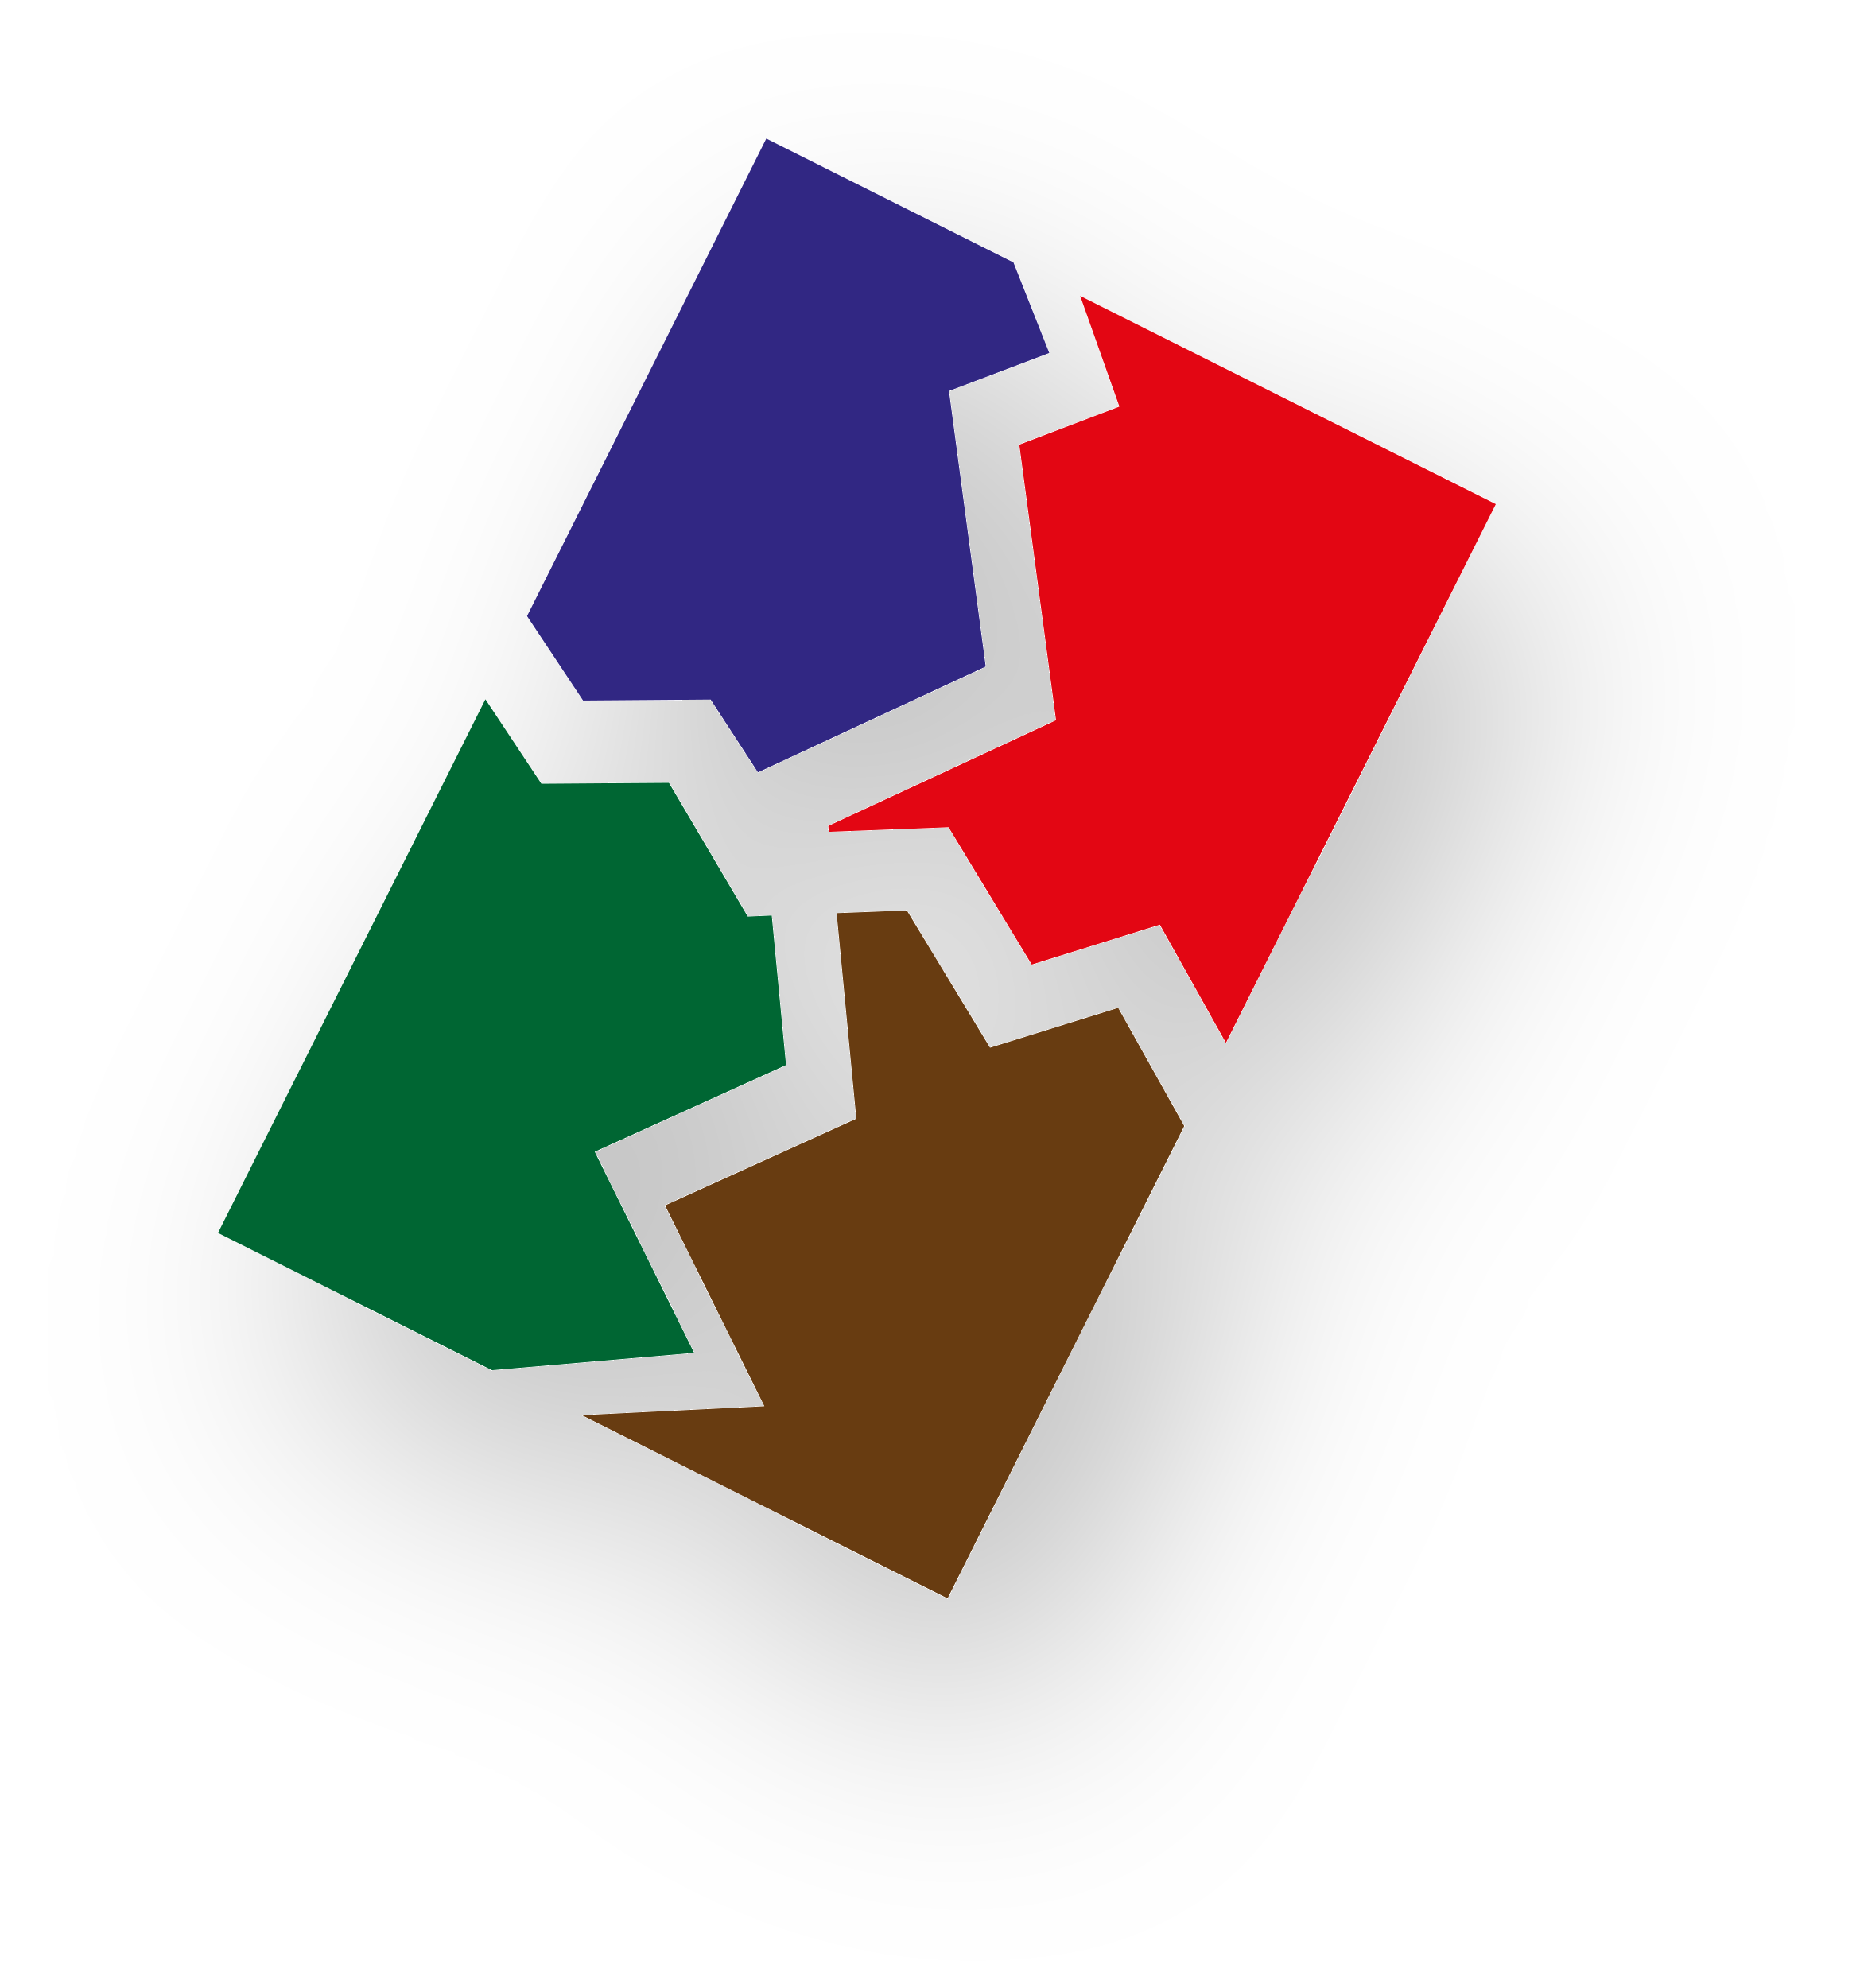
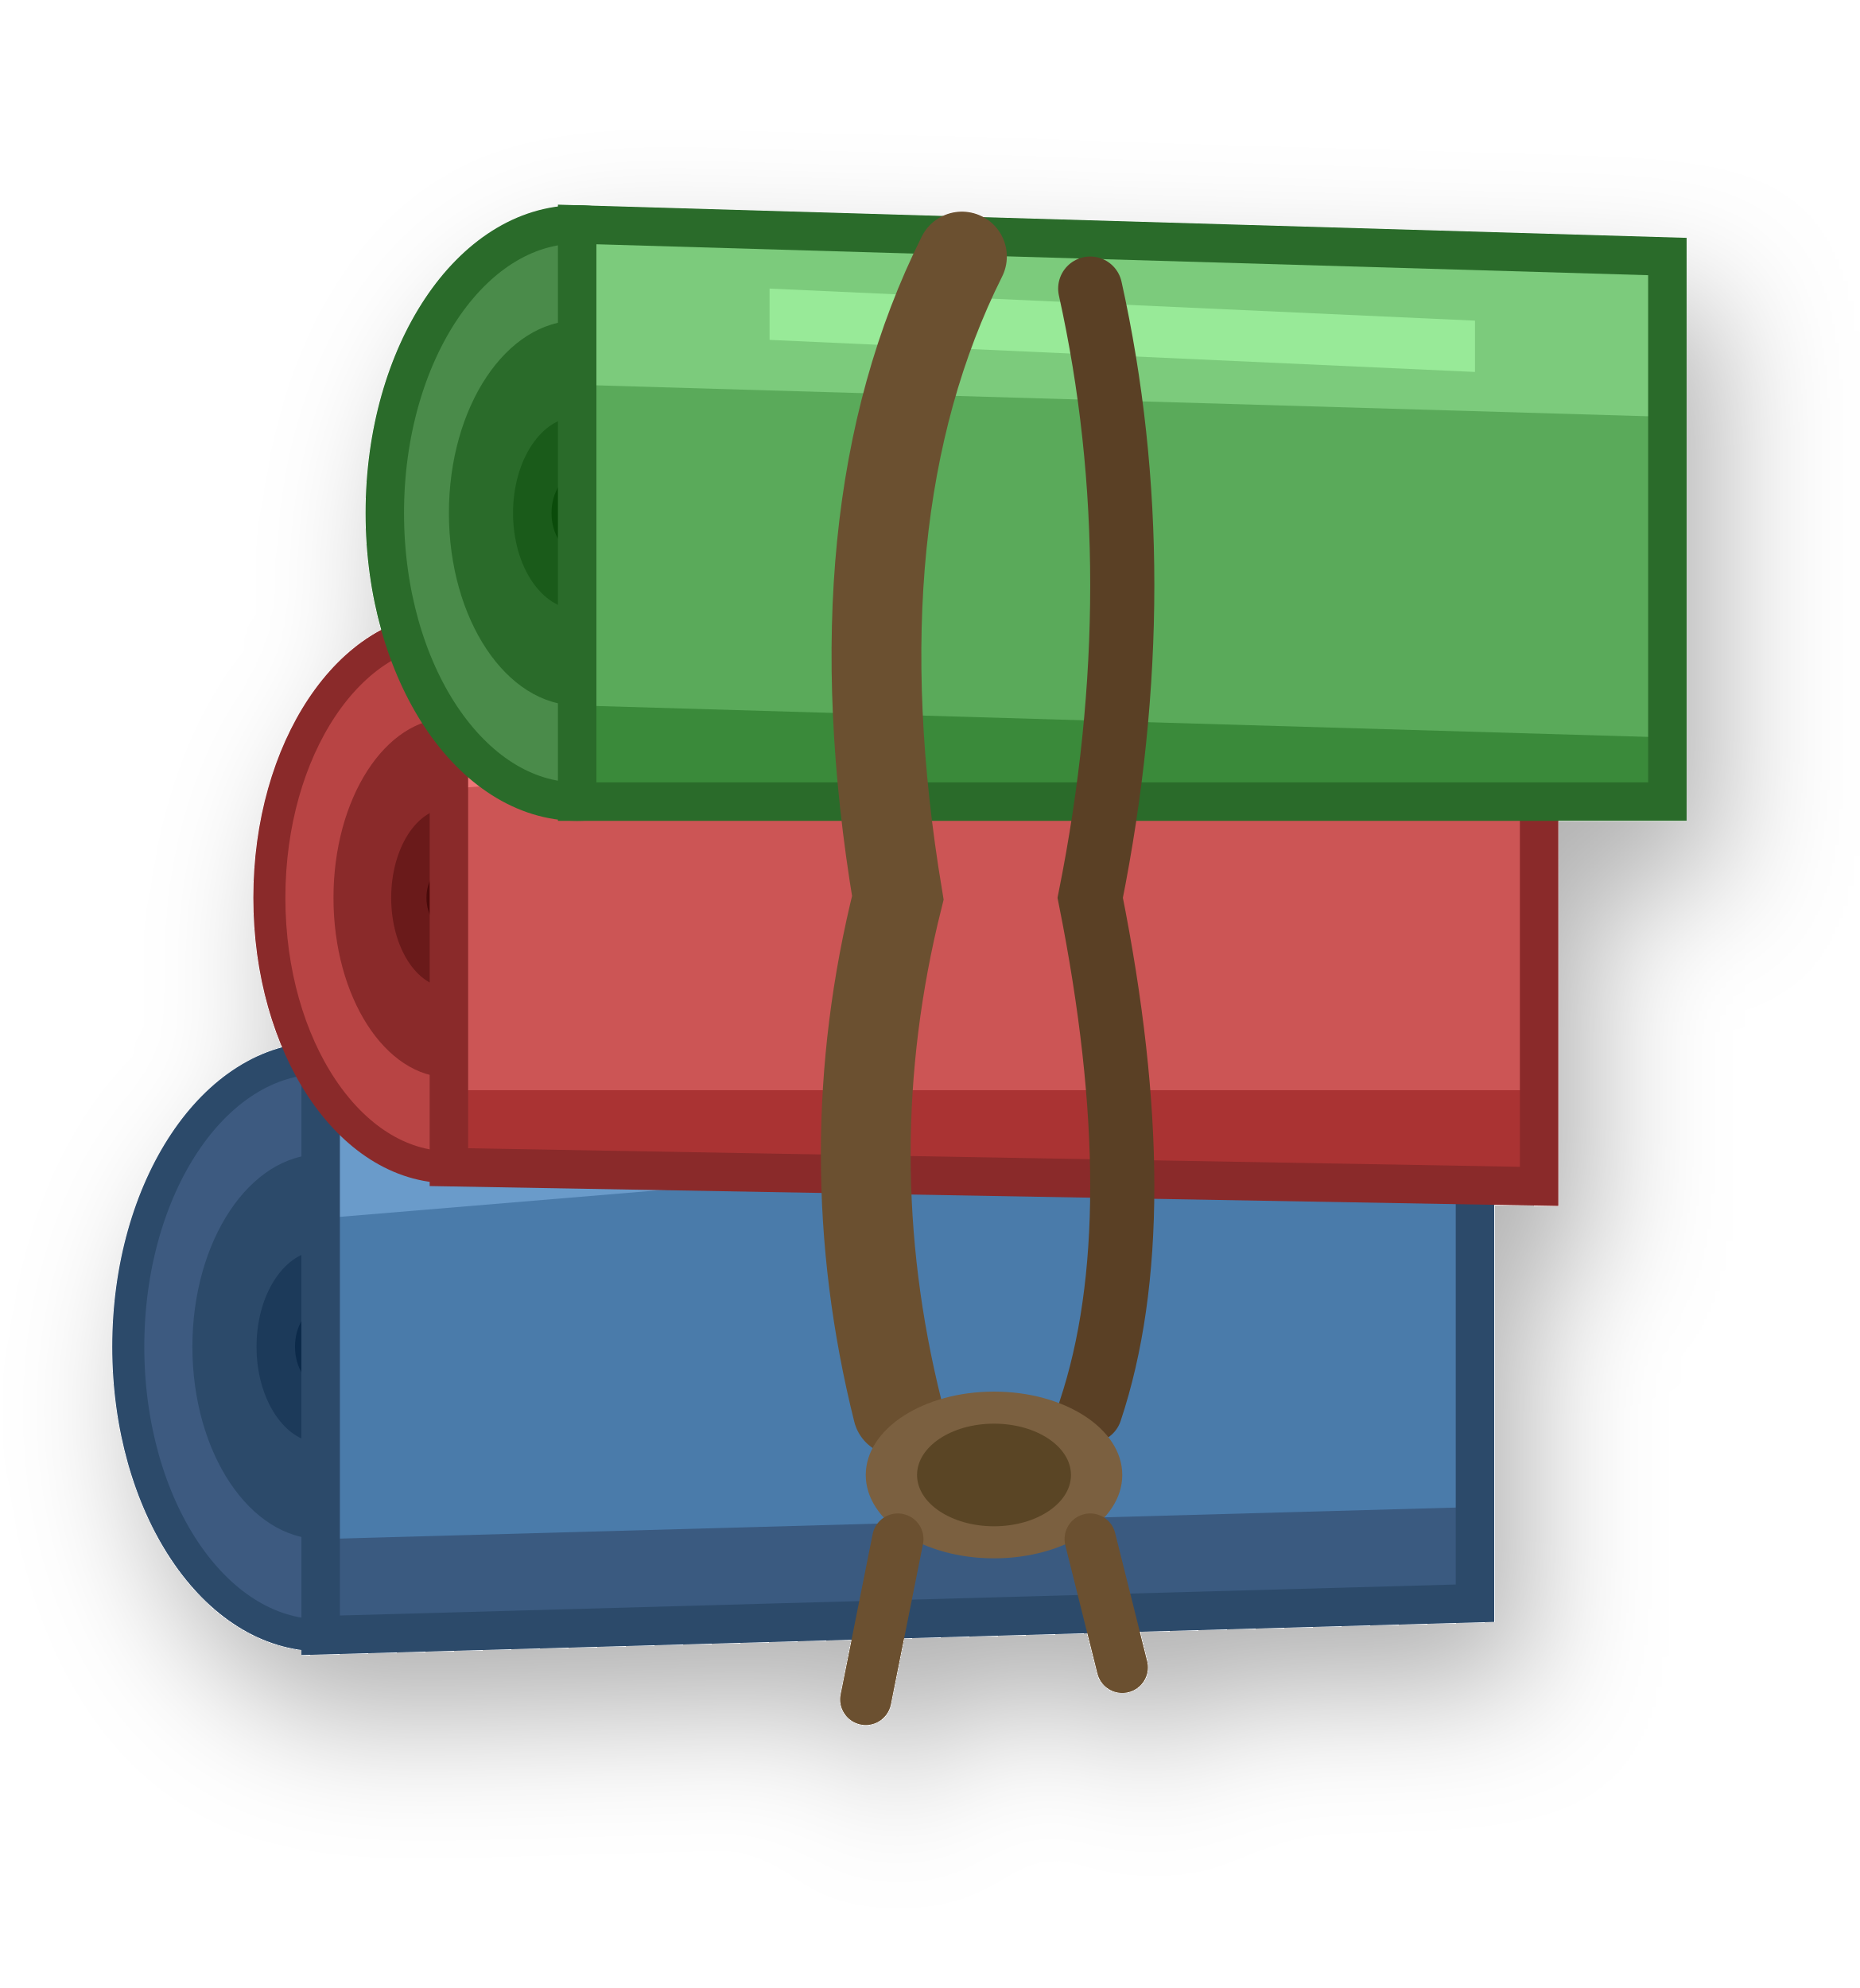
<svg xmlns="http://www.w3.org/2000/svg" width="29" height="31" viewBox="0 0 29 31" fill="none">
-   <g filter="url(#filter0_d_579_14276)">
-     <path d="M9.092 10.924L8.218 9.607L11.949 2.161L15.803 4.092L16.362 5.504L14.798 6.097L15.371 10.394L11.819 12.044L11.081 10.909L9.092 10.924Z" fill="#312783" />
-     <path d="M10.824 21.096L7.671 21.366L3.399 19.226L7.569 10.904L8.442 12.221L10.431 12.207L11.66 14.292L12.034 14.276L12.257 16.608L9.274 17.96L10.824 21.096Z" fill="#006633" />
-     <path d="M23.325 7.861L19.116 16.262L18.086 14.419L16.088 15.041L14.791 12.9L12.923 12.971L12.916 12.879L16.467 11.231L15.894 6.934L17.455 6.34L16.843 4.614L23.325 7.861Z" fill="#E30613" />
-     <path d="M17.436 15.716L18.466 17.559L14.776 24.925L9.073 22.068L11.919 21.928L10.37 18.797L13.353 17.445L13.046 14.239L14.141 14.197L15.438 16.337L17.436 15.716Z" fill="#683C11" />
+   <g filter="url(#filter0_hemp3)">
+     <ellipse cx="5" cy="21" rx="3" ry="4.5" fill="#3D5A80" />
+     <ellipse cx="5" cy="21" rx="3" ry="4.5" stroke="#2C4A6A" stroke-width="0.5" />
+     <ellipse cx="5" cy="21" rx="2" ry="3" fill="#2C4A6A" />
+     <ellipse cx="5" cy="21" rx="1" ry="1.5" fill="#1C3A5A" />
+     <ellipse cx="5" cy="21" rx="0.4" ry="0.6" fill="#0C2A4A" />
+     <path d="M5 16.5 L23 15 L23 25 L5 25.5 Z" fill="#4A7BAA" />
+     <path d="M5 16.5 L23 15 L23 17.5 L5 19 Z" fill="#6A9BCA" />
+     <path d="M5 24 L23 23.5 L23 25 L5 25.5 Z" fill="#3A5A80" />
+     <path d="M5 16.5 L23 15 L23 25 L5 25.5 Z" stroke="#2C4A6A" stroke-width="0.6" fill="none" />
+     <ellipse cx="7" cy="14" rx="2.8" ry="4.2" fill="#B84444" />
+     <ellipse cx="7" cy="14" rx="2.8" ry="4.2" stroke="#8A2A2A" stroke-width="0.5" />
+     <ellipse cx="7" cy="14" rx="1.8" ry="2.8" fill="#8A2A2A" />
+     <ellipse cx="7" cy="14" rx="0.9" ry="1.4" fill="#6A1A1A" />
+     <ellipse cx="7" cy="14" rx="0.35" ry="0.5" fill="#4A0A0A" />
+     <path d="M7 9.8 L24 8.5 L24 18.5 L7 18.2 Z" fill="#CC5555" />
+     <path d="M7 9.8 L24 8.5 L24 11 L7 12.3 Z" fill="#EE7777" />
+     <path d="M7 17 L24 17 L24 18.5 L7 18.2 Z" fill="#AA3333" />
+     <path d="M7 9.8 L24 8.5 L24 18.5 L7 18.2 Z" stroke="#8A2A2A" stroke-width="0.6" fill="none" />
+     <ellipse cx="9" cy="8" rx="3" ry="4.5" fill="#4A8B4A" />
+     <ellipse cx="9" cy="8" rx="3" ry="4.5" stroke="#2A6B2A" stroke-width="0.6" />
+     <ellipse cx="9" cy="8" rx="2" ry="3" fill="#2A6B2A" />
+     <ellipse cx="9" cy="8" rx="1" ry="1.5" fill="#1A5B1A" />
+     <ellipse cx="9" cy="8" rx="0.4" ry="0.6" fill="#0A4B0A" />
+     <path d="M9 3.5 L26 4 L26 12.5 L9 12.5 Z" fill="#5AAA5A" />
+     <path d="M9 3.5 L26 4 L26 6.5 L9 6 Z" fill="#7CCB7C" />
+     <path d="M9 11 L26 11.5 L26 12.5 L9 12.5 Z" fill="#3A8A3A" />
+     <path d="M9 3.5 L26 4 L26 12.5 L9 12.5 Z" stroke="#2A6B2A" stroke-width="0.6" fill="none" />
+     <path d="M12 4.5 L23 5 L23 5.8 L12 5.3 Z" fill="#AAFFAA" fill-opacity="0.6" />
+     <path d="M15 4 Q13 8 14 14 Q13 18 14 22" stroke="#6B5030" stroke-width="1.4" fill="none" stroke-linecap="round" />
+     <path d="M17 4.5 Q18 9 17 14 Q18 19 17 22" stroke="#5A4025" stroke-width="1" fill="none" stroke-linecap="round" />
+     <ellipse cx="15.5" cy="23" rx="2" ry="1.3" fill="#7B6040" />
+     <ellipse cx="15.5" cy="23" rx="1.2" ry="0.8" fill="#5A4525" />
+     <path d="M14 24 L13.5 26.5" stroke="#6B5030" stroke-width="0.8" stroke-linecap="round" />
+     <path d="M17 24 L17.5 26" stroke="#6B5030" stroke-width="0.8" stroke-linecap="round" />
  </g>
  <defs>
-     <filter id="filter0_d_579_14276" x="0.399" y="0.161" width="27.926" height="30.764" filterUnits="userSpaceOnUse" color-interpolation-filters="sRGB">
+     <filter id="filter0_hemp3" x="0" y="0" width="29" height="31" filterUnits="userSpaceOnUse" color-interpolation-filters="sRGB">
      <feFlood flood-opacity="0" result="BackgroundImageFix" />
      <feColorMatrix in="SourceAlpha" type="matrix" values="0 0 0 0 0 0 0 0 0 0 0 0 0 0 0 0 0 0 127 0" result="hardAlpha" />
-       <feOffset dx="1" dy="2" />
-       <feGaussianBlur stdDeviation="2" />
+       <feOffset dx="0.5" dy="1" />
+       <feGaussianBlur stdDeviation="1" />
      <feComposite in2="hardAlpha" operator="out" />
-       <feColorMatrix type="matrix" values="0 0 0 0 0 0 0 0 0 0 0 0 0 0 0 0 0 0 0.25 0" />
-       <feBlend mode="normal" in2="BackgroundImageFix" result="effect1_dropShadow_579_14276" />
-       <feBlend mode="normal" in="SourceGraphic" in2="effect1_dropShadow_579_14276" result="shape" />
+       <feColorMatrix type="matrix" values="0 0 0 0 0 0 0 0 0 0 0 0 0 0 0 0 0 0 0.3 0" />
+       <feBlend mode="normal" in2="BackgroundImageFix" result="effect1_dropShadow" />
+       <feBlend mode="normal" in="SourceGraphic" in2="effect1_dropShadow" result="shape" />
    </filter>
  </defs>
</svg>
